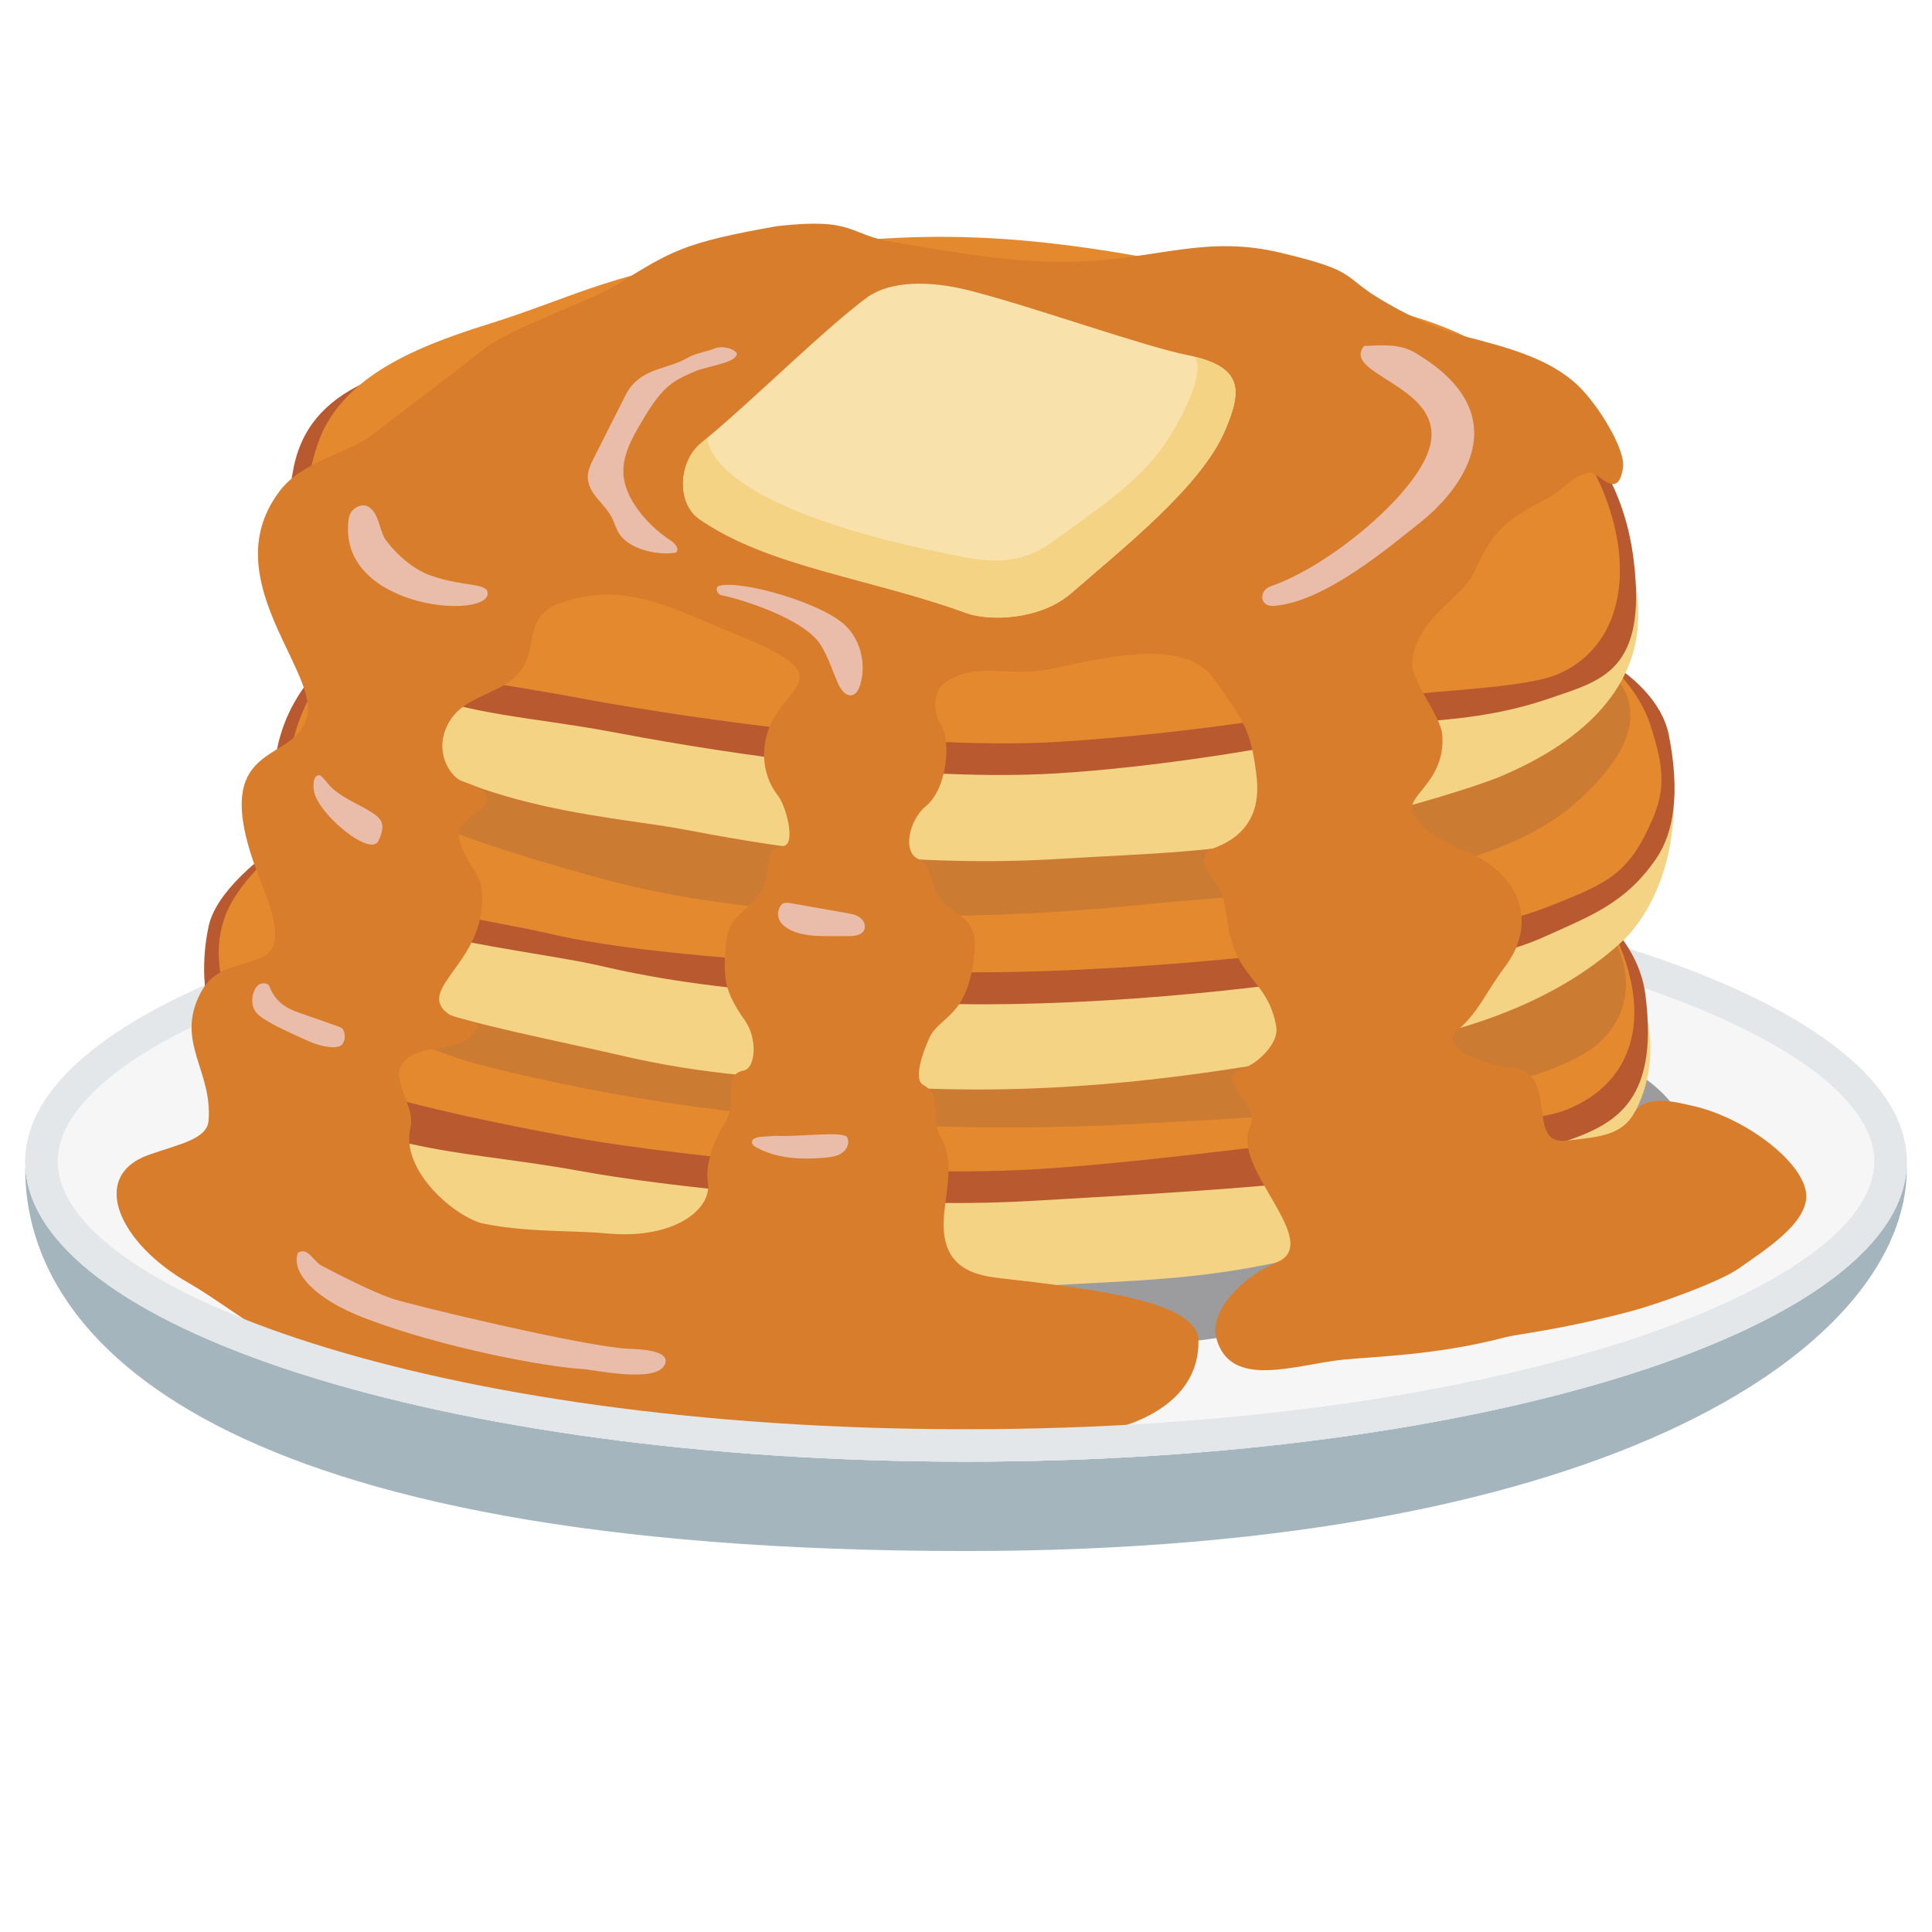
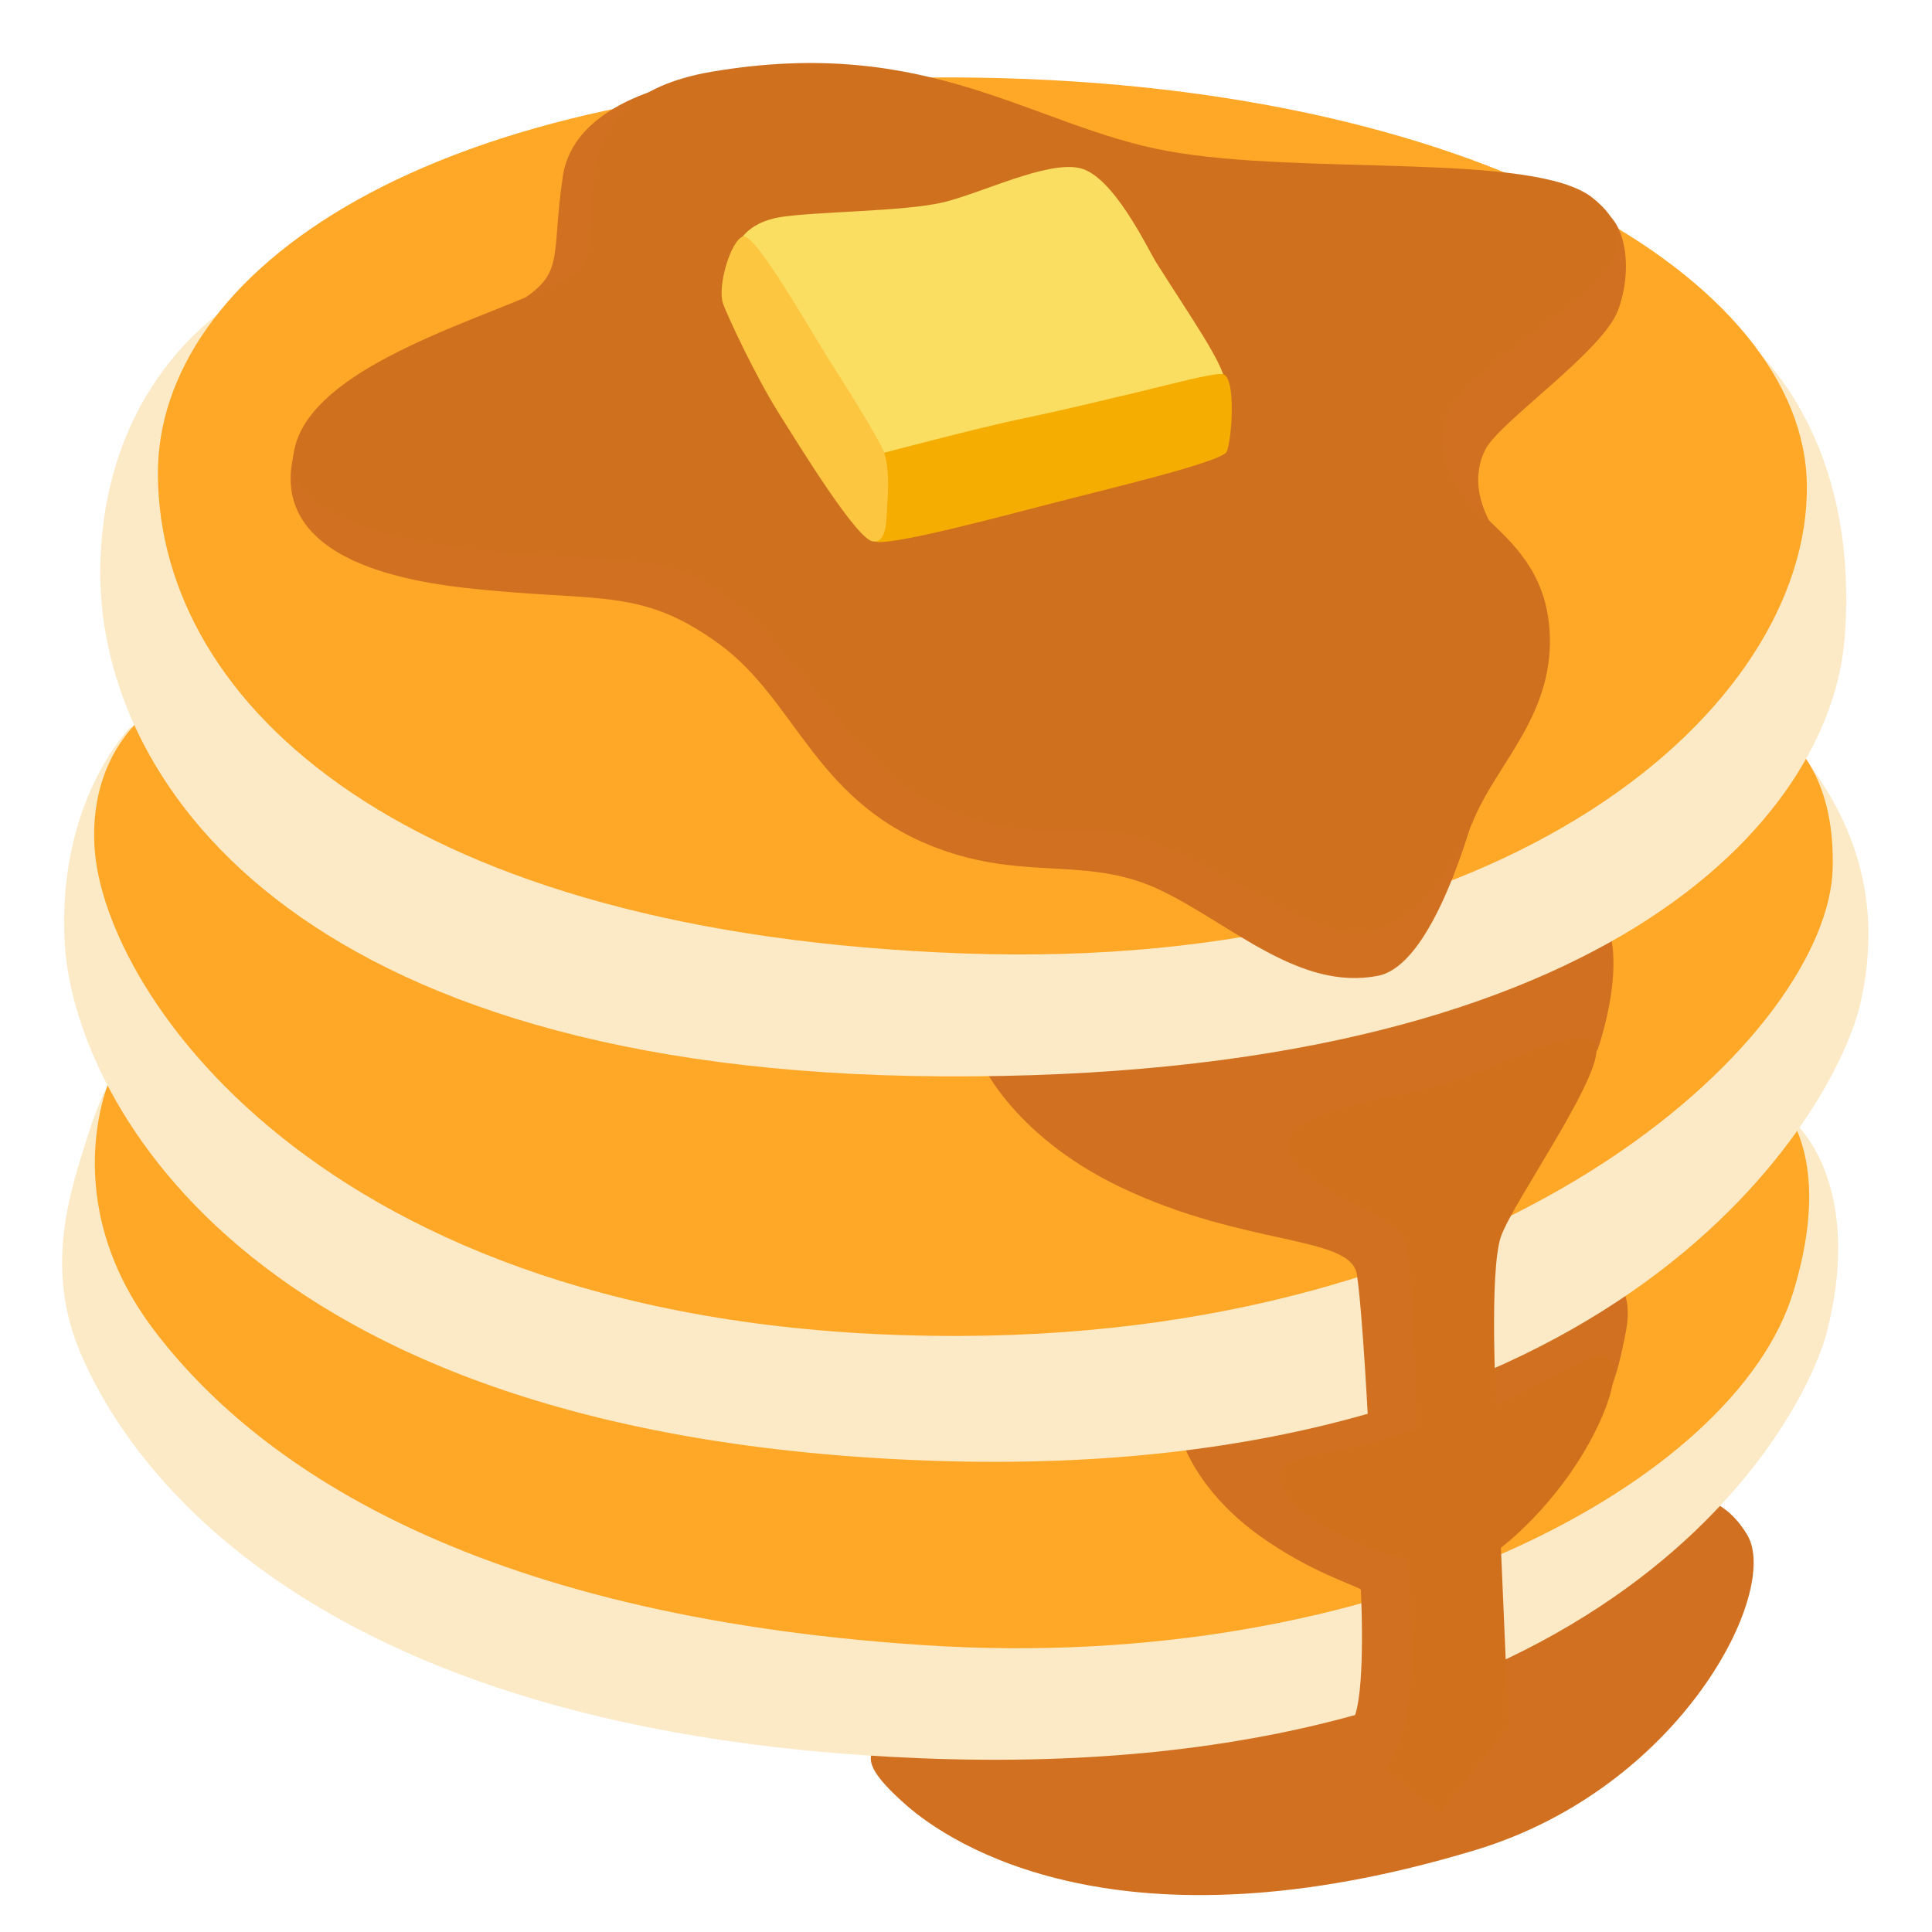
- <svg xmlns="http://www.w3.org/2000/svg" xmlns:xlink="http://www.w3.org/1999/xlink" width="128" height="128">
-   <path d="M126.33 77.43c0 11.5-19.17 25.33-62.33 25.33-49.42 0-62.33-13.83-62.33-25.33" fill="#a4b5be" />
-   <ellipse cx="64" cy="76.96" rx="62.33" ry="19.88" fill="#f6f6f6" />
-   <path d="M64 59.23c35.47 0 60.18 9.35 60.18 17.73S99.47 94.69 64 94.69 3.82 85.35 3.82 76.96 28.53 59.23 64 59.23m0-2.15c-34.43 0-62.33 8.9-62.33 19.88S29.57 96.84 64 96.84s62.33-8.9 62.33-19.88S98.43 57.08 64 57.08z" fill="#e4e7e9" />
-   <path d="M17.7 73.48c-4.01 5.68-.99 8.52 8.42 11.02 6.15 1.63 16.74 4.64 25 5.27 18.98 1.45 37.14-2.19 42.38-3.52 7.07-1.79 20.71-3.75 18.62-11-6.27-13.05-29.01-.06-39.9.62-18.57 1.16-36.5 2.05-54.52-2.39z" fill="#9c9c9f" />
-   <path d="M48.78 53.06c-10.29 1.25-12.8 3.06-18.99 4.94-5.26 1.6-15.59 3.21-15.93 7.67-.4 5.17 3.3 10.61 5.04 11.89 7.97 5.88 18.57 5.34 23.91 6.33 4.82.89 14.68 1.98 25.67 1.33 6.63-.39 10.75-.4 16.5-1.66 3.36-.73 12.67-2.31 15.22-3.4 3.42-1.45 10.24-5.02 8.98-12.36-.73-4.28-5.33-3.72-11.44-8.07-3.5-2.5-10.28-3.47-16.68-4.87-15.45-3.37-22-3.05-32.28-1.8z" fill="#f5d385" />
-   <path d="M48.78 47.4c-10.29 1.25-12.62.92-18.82 2.81-5.26 1.6-15.2 6.77-16.14 11.17-.81 3.78.16 7.43 1.55 8.96 3.3 3.63 4.96 3.5 9.55 4.86 4.39 1.3 8.37 1.44 13.62 2.4 4.82.89 18.86 2.61 29.85 1.96 6.63-.39 14.13-.77 19.96-1.48 3.85-.47 9.55-.5 14.97-2.33 3.39-1.15 6.65-2.44 5.69-9.86-.56-4.37-4.96-7.32-11.27-11.82-3.5-2.5-10.28-3.47-16.68-4.87-15.45-3.38-22-3.05-32.28-1.8z" fill="#b95930" />
-   <path d="M48.78 44.89c-10.29 1.25-12.8 3.06-18.99 4.94-5.26 1.6-13.44 6.69-14.91 10.97-.9 2.63-.09 4.93.82 6.82 1.36 2.81 4.28 3.43 8.51 4.64 4.3 1.23 8.3 2.09 13.65 3.08 4.82.89 19.68 2.78 30.67 2.13 6.63-.39 15.35-1.59 21.19-2.22 3.3-.36 11.65-.7 14.2-1.78 7.91-3.36 4.58-14.24-6.18-21.91-3.5-2.5-10.28-3.47-16.68-4.87-15.45-3.38-22-3.05-32.28-1.8z" fill="#e5892f" />
-   <path d="M21.24 59.95c-5.15 5.03 7.22 9.73 10.39 10.55 14.12 3.66 29.54 4.76 44.09 3.94 5.95-.33 26.65-1.06 30.69-5.81 3.43-4.03-.85-8.54-1.56-9.66-.88-1.41-13.37 2.57-14.97 2.78-22.82 2.95-45.86-3.3-68.64-1.8z" fill="#cc7b32" />
-   <path d="M78.45 40.28c10.43 1.47 12.94 3.32 19.2 5.34 5.31 1.71 12.95 2.27 13.2 6.73.29 5.17-1.86 8.65-3.45 10.09-7.3 6.63-18.4 7.2-23.85 8.07-4.92.78-14.65 2.29-25.8 1.4-6.73-.53-10.92-.64-16.73-2.01-3.4-.8-10.79-2.23-13.35-3.36-4.03-1.79-10.29-5.41-9.41-13.33.48-4.3 3.99-3.13 10.3-7.34 3.61-2.41 10.53-3.23 17.06-4.49 15.76-3.03 22.4-2.56 32.83-1.1z" fill="#f5d385" />
-   <path d="M78.57 34.63c10.43 1.47 12.94 3.32 19.2 5.34 5.31 1.71 11.94 4.36 12.8 8.76.74 3.78.34 6.43-.84 8.15-2.01 2.94-4.3 3.78-7.36 5.16-4.33 1.96-9.19 1.88-14.64 2.74-4.92.78-18.62 2.38-29.77 1.5-6.73-.53-12.31-.91-18.13-2.28-3.4-.8-10.39-1.48-15.86-3.43-3.42-1.22-6.86-2.92-5.73-10.3.66-4.35 3.33-7.23 9.83-11.58 3.61-2.41 11.12-1.7 17.65-2.95 15.78-3.04 22.42-2.57 32.85-1.11z" fill="#b95930" />
-   <path d="M78.62 32.13c10.43 1.47 12.08 4.39 18.33 6.41 5.31 1.71 10.97 5.16 12.38 9.46.86 2.64 1.03 4.14.23 6.09-1.56 3.76-3.01 4.38-6.4 5.75-4.37 1.78-7.25 1.76-12.71 2.62-4.92.78-21.44 2.61-32.59 1.72-6.73-.53-15.67-.96-21.49-2.33-3.4-.8-10.7-1.79-13.06-3.32-6.6-4.28-5.7-13.39 5.4-20.81 3.61-2.41 10.53-3.23 17.06-4.49 15.78-3.04 22.43-2.57 32.85-1.1z" fill="#e5892f" />
-   <path d="M23.95 46.09c-3.69 6.31 4.59 8.92 15.22 11.94 14.01 3.98 31.36 2.44 36.51 1.91 7.95-.82 22.26-1.09 28.65-6.69 11.28-9.87-6.27-13.21-12.94-12.79-21.44 1.36-46.62 1.51-67.44 5.63z" fill="#cc7b32" />
-   <path d="M50.8 24.75C40.75 26 38.29 27.81 32.24 29.69c-5.14 1.6-12.78.37-13.11 4.84-.39 5.17 1.96 10.22 3.4 11.82 6.47 7.23 17.54 7.61 22.76 8.6 4.71.89 14.03 2.61 24.77 1.96 6.48-.39 10.5-.4 16.12-1.66 3.28-.73 10.94-2.81 13.43-3.89 3.34-1.45 10.01-5.02 8.78-12.36-.72-4.28-3.77-3.22-9.74-7.58-3.42-2.5-10.05-3.47-16.3-4.87-15.1-3.38-21.5-3.05-31.55-1.8z" fill="#f5d385" />
-   <path d="M50.8 19.08c-10.05 1.25-12.54 1.86-18.59 3.75-5 1.56-11.5 2.13-12.74 8.07-.79 3.78-.05 6.22.64 8.19 1.02 2.93 2.49 4.66 6.95 6.57 4.04 1.73 8.24 1.85 13.47 2.83 4.71.89 18.7 3.4 29.44 2.75 6.48-.39 14.44-1.66 20.06-2.92 3.28-.73 7.43-.25 12.72-2.08 3.31-1.15 6.41-1.75 5.48-9.17-.55-4.37-2.58-8.71-8.75-13.21-3.42-2.5-10.88-1.58-17.13-2.98-15.1-3.37-21.5-3.05-31.55-1.8z" fill="#b95930" />
-   <path d="M50.8 16.57c-10.05 1.25-12.51 3.06-18.56 4.94-5.14 1.6-9.78 3.67-11.21 7.96-.88 2.63-.91 5.18-.01 7.08 1.33 2.81.22 4.86 4.69 6.77 4.04 1.73 7.41 1.93 12.63 2.92 4.71.89 21.02 3.56 31.76 2.91 6.48-.39 14.84-1.46 20.46-2.72 3.28-.73 10.2-.7 12.69-1.78 6.77-2.95 5.01-14.4-4.6-21.41-3.42-2.5-10.05-3.47-16.3-4.87-15.1-3.37-21.5-3.05-31.55-1.8z" fill="#e5892f" />
-   <path d="M41.15 81.83c-2.66-.39-5.71-.09-9.06-.75-1.84-.36-5.58-3.48-4.9-6.36.42-1.74-2.08-3.79.3-4.9 1.29-.6 3.38-.11 4.17-1.86.14-.32-1.44-.4-2-.82-2.24-1.71 2.93-3.56 2.22-8.47-.12-.83-1.33-1.89-1.5-3.41-.14-1.24 4.13-2.24.3-3.47-.72-.23-1.85-1.7-1.16-3.47 1.15-2.95 5.09-1.84 5.65-5.62.27-1.83.84-2.4 2.28-2.86 4.12-1.33 7.18.52 11.61 2.31 6.96 2.82 2.72 3.2 1.77 6.43-.44 1.5-.17 3.02.73 4.16.48.6 1.25 3.26.29 3.32-1.23.08-.88 1.78-1.23 2.61-.69 1.63-2.33 1.79-2.51 3.7-.23 2.45-.12 3.31 1.25 5.25.83 1.18.72 3.15-.1 3.31-1.46.28-.35 2.08-1.24 3.48-.83 1.31-1.29 2.83-1.12 3.92.28 1.8-2.24 3.76-6.53 3.4-7.56-.63-9.38 10.04-2.94 11.86 7.33 2.07 13.6 1.78 21.18 1.6 6.1-.14 6.56.62 13.31-.17 3.01-.35 7.56-1.97 7.48-6.22-.05-2.56-6.75-3.39-13.33-4.14-2.46-.28-3.85-1.37-3.5-4.42.25-2.19.58-3.42-.29-5.01-.71-1.31.26-2.59-1.14-3.37-.55-.31-.16-1.79.42-3.07.72-1.56 2.58-1.31 3.01-5.69.21-2.18-1.01-2.33-1.95-3.17-1.06-.94-.77-2.62-1.74-3-1.13-.44-.65-2.61.46-3.52 1.38-1.12 1.71-4.23.99-5.42-.55-.91-.53-2.2.31-2.78 2.1-1.44 4.19-.31 6.94-.88 3.06-.63 8.82-2.2 10.82.61 1.86 2.62 2.47 3.29 2.84 6.41.13 1.1.32 3.72-2.87 4.86-1.49.53.29 2.3.52 2.89.52 1.34.31 2.74 1.16 4.39.8 1.56 2.1 2.21 2.5 4.5.22 1.26-1.44 2.5-1.9 2.66-2.7.92 1 2.29.16 4.04-1.28 2.65 4.93 7.63 1.78 8.94-2.26.94-4.48 3.23-4.01 5.01.91 3.46 5.26 1.76 8.41 1.44 1.97-.2 6.21-.29 10.69-1.47.94-.25 3.58-.47 8.31-1.72 1.87-.49 5.96-1.97 7.19-2.84 1.74-1.23 4.67-3.05 4.48-4.98-.21-2.12-4.1-5.08-7.63-5.83-.79-.17-3.03-.82-3.76.5-.86 1.54-2.47 1.59-4.47 1.83-2.75.33-.5-4.21-3.44-4.84-1.5.05-5.18-1.28-3.82-2.45 1.46-1.26 1.8-2.4 3.21-4.29 1.67-2.24 1.5-5.06-1.38-6.95-1.32-.87-3.58-1.25-4.69-3.02-.81-1.28 2.07-2.03 1.88-5.28-.08-1.38-2.19-3.69-2-5 .43-2.9 3.31-4.13 4.06-5.75 1.18-2.53 1.82-3.4 4.68-4.86 1.55-.79 1.71-1.56 3-1.82.57-.12 1.89 1.99 2.23-.34.17-1.18-1.64-4.17-3.04-5.48-1.86-1.74-4.65-2.49-7.44-3.2-1.28-.33-3.21-1.03-5.62-2.48-2.59-1.57-1.46-1.84-6.56-3.06-4.94-1.19-8.12.39-13.37.58-4.17.16-8.2-.61-12.24-1.27-3.16-.52-2.54-1.66-7.76-1.08-6.25 1.1-7 1.65-10.58 3.85-2 1.23-7.07 2.86-8.97 4.38-2.28 1.82-4.74 3.61-7.32 5.62-1.54 1.2-4.5 1.66-6.05 3.64-4.37 5.63 2.32 11.76 1.79 14.84-.6 3.52-6.84 1.35-3.25 10.69.59 1.53 2 4.58.3 5.39-1.54.73-3.18.56-4.14 2.41-1.68 3.23.8 5.1.54 8.44-.1 1.24-1.95 1.56-3.96 2.27-4.01 1.43-1.94 5.88 2.64 8.49 3.28 1.87 8.03 6.2 13.5 6.25 2.66.02 5.74 1.37 12.5 2.63" fill="#d87d2b" />
-   <defs>
-     <path id="a" d="M57.55 19.63c-2.9 2.11-7.55 6.8-11.11 9.73-1.5 1.24-1.62 3.98-.11 5.03 4.59 3.18 11.3 3.9 17.7 6.23 1.49.54 4.88.49 6.98-1.35 3.46-3.02 8.59-7.06 10.16-10.77 1.15-2.71 1.18-4.22-2.52-4.98-3.11-.64-10.19-3.2-14.45-4.28-2.71-.69-5.19-.59-6.65.39z" />
-   </defs>
-   <use xlink:href="#a" overflow="visible" fill="#f8e1aa" />
-   <clipPath id="b">
-     <use xlink:href="#a" overflow="visible" />
-   </clipPath>
-   <path d="M46.83 28.2c-.52 2.98 4.65 6.35 16.98 8.7 2.29.44 4.06.35 5.93-1.01 2.62-1.91 5.65-3.86 7.4-6.43 1.04-1.53 2.74-4.61 2.03-5.83-1.42-2.44 5.42.45 4.06 4.83-1.44 4.62-3.17 9.55-7.55 12.28-4.64 2.89-10.41 3.08-15.75 1.95-5.03-1.07-21.09-5.79-15.49-12.74.4-.5 1.93-1.29 2.39-1.75" clip-path="url(#b)" fill="#f5d385" />
-   <path d="M23.1 34.38c-.8 5.85 8.92 6.68 9.2 5.01.13-.82-1.47-.46-3.74-1.25-1.13-.39-2.21-1.33-2.94-2.28-.54-.7-.46-1.88-1.25-2.31-.43-.22-1.17.11-1.27.83zM93.77 23.38c7.06 4.19 2.87 9.22.33 11.23-2.04 1.62-6.39 5.31-9.71 5.53-.97.07-.99-1.03-.2-1.3 3.46-1.18 8.48-5.14 10.12-8.21 2.66-4.97-5.61-5.62-3.94-7.71 1.2-.05 2.37-.16 3.4.46zM20.81 52.45c.28 1.47 3.66 4.31 4.25 3.29.59-1.27.21-1.57-.96-2.23-.35-.2-1.18-.58-1.83-1.07-.72-.54-.95-1.29-1.29-1.03-.27.18-.22.78-.17 1.04z" fill="#e9bdaa" />
-   <path d="M7.38 39.5h.12" fill="none" />
-   <path d="M19.74 82.99c-.5 1.33 1.18 3.08 4.3 4.29 5.2 2.02 12.26 3.3 14.54 3.42.72.04 4.77.94 5.43-.23.61-1.09-1.99-1.09-2.36-1.11-2.85-.12-14.56-2.93-15.72-3.34-1.33-.47-3.36-1.5-4.61-2.16-.6-.32-.88-1.24-1.58-.87z" fill="#e9bdaa" />
-   <path d="M124.18 76.96c0 8.39-24.72 17.73-60.18 17.73S3.82 85.35 3.82 76.96H1.67c0 10.98 27.91 19.88 62.33 19.88 34.43 0 62.33-8.9 62.33-19.88h-2.15z" fill="#e4e7e9" />
-   <path d="M17.15 65.23c-.47.37-.58 1.27-.24 1.76.16.23.39.4.63.55.64.41 1.33.72 2.02 1.04l.93.42c.52.24 1.68.56 2.11.26.34-.24.32-1.09-.07-1.21-.87-.31-1.74-.62-2.62-.92-.21-.07-.41-.15-.61-.24-1.15-.53-1.37-1.39-1.46-1.56-.1-.23-.47-.22-.69-.1zM47.81 39.44c.92.16 5.44 1.47 6.57 3.3.49.79.77 1.69 1.14 2.54.18.42.55.91.98.76.25-.08.39-.36.47-.61.44-1.36.08-2.98-.95-3.98-1.59-1.54-7.03-3.06-8.39-2.63-.26.1-.15.54.18.62zM52.42 61.64c.73.34 1.56.38 2.37.38h1.43c.39 0 .86-.05 1.03-.4.14-.29-.02-.65-.28-.83-.26-.19-.58-.25-.89-.3-1.21-.21-2.42-.43-3.63-.64-.2-.04-.42-.07-.6.02-.19.09-.81 1.12.57 1.77zM51.44 75.25c-.35.02-.71.05-1.06.07-.25.02-.58.12-.56.37.01.15.15.25.28.32 1.36.76 3.01.83 4.56.69.4-.04.82-.09 1.15-.33.33-.24.51-.72.29-1.06-.43-.37-3.1.02-4.66-.06zM48.82 23.41c0 .65-1.89.81-2.84 1.22-.46.2-.93.4-1.35.69-.9.62-1.5 1.59-2.06 2.53-.72 1.19-1.46 2.51-1.23 3.88.26 1.6 1.74 3.21 3.11 4.09.28.18.58.56.34.79-1.18.21-3.02-.2-3.72-1.18-.28-.39-.37-.9-.63-1.31-.53-.87-1.36-1.35-1.49-2.36-.06-.49.17-.97.39-1.41.47-.94.95-1.87 1.42-2.81.18-.36.36-.71.54-1.07.17-.34.34-.68.59-.96 1.04-1.16 2.39-1.06 3.73-1.84.41-.24 1.32-.41 1.75-.59.44-.17 1.17-.05 1.45.33z" fill="#e9bdaa" />
+ <svg xmlns="http://www.w3.org/2000/svg" version="1.1" id="Layer_3" x="0px" y="0px" viewBox="0 0 128 128" style="enable-background:new 0 0 128 128;" xml:space="preserve">
+   <defs id="defs14877" />
+   <path style="fill:#D17020;" d="M87.7,110.45c0,0-28.85,4.11-29.55,5.05c-0.6,0.79-1.12,1.46,1.92,4.12  c2.84,2.48,14.05,10.1,37.68,2.95c13.66-4.13,20.21-17.15,18.02-20.86s-5.68-2.4-5.68-2.4L87.7,110.45z" id="path14828" />
+   <path style="fill:#d17020;fill-opacity:1" d="M64.54,112.52c0,0-7.28-0.02-6.51,3.14c0.28,1.17,7.92,3.32,13.05,3.64  c5.24,0.33,14.01,0.39,25.59-4.2c9.74-3.86,13.83-7.17,16.69-11.7c1.38-2.19,0.11-4.93,0.11-4.93L64.54,112.52z" id="path14830" />
+   <path style="fill:#FCE9C5;" d="M8.75,69.52c0,0-1.54,1.21-2.97,5.84c-1.07,3.45-2.97,8.7-0.31,14.6  c1.89,4.19,11.79,24.78,55.55,26.53c46.09,1.84,58.52-22.47,60.01-28.23c2.23-8.67-1.05-13.13-2.49-14.18  C117.08,73.02,8.75,69.52,8.75,69.52z" id="path14832" />
+   <path style="fill:#FFA828;" d="M14.66,66.58c-0.26,0.39-7.35,4.86-7.35,4.86s-3.68,8.01,2.89,16.68S30.94,107.03,61.28,109  c30.33,1.97,53.71-10.9,57.52-23.37c3.81-12.47-3.84-14.94-3.84-14.94L14.66,66.58z" id="path14834" />
+   <path style="fill:#d17020;fill-opacity:1" d="M77.95,93.5c-0.13,1.44,1.21,5.21,5.6,8.32c3.31,2.35,6.23,3.2,6.61,3.49  c0.05,1.08,0.29,6.9-0.49,8.61c-0.79,1.71-6.07,2.42-6.07,2.42h8.14c0,0,5.12,1.84,5.12-3.15s1.07-10.31,1.86-11.88  c0.43-0.85,3.79-2.68,6.03-5.66c1.9-2.54,2.52-5.23,2.75-6.36s0.95-3.59-0.79-4.73C104.76,83.3,77.95,93.5,77.95,93.5z" id="path14836" />
+   <path style="fill:#FCE9C5;" d="M8.62,48.2c0,0-4.86,4.86-4.33,14.31s11.16,32.7,57.52,34.27c45.69,1.55,59.81-23.1,61.45-30.33  c1.5-6.61-0.38-11.75-3.4-15.82s-71.58-7.29-71.58-7.29L8.62,48.2z" id="path14838" />
+   <path style="fill:#FFA828;" d="M12.3,45.57c0,0-6.48,2.45-6.04,10.51c0.53,9.72,15.63,32.57,57.38,32.43  c37.16-0.12,57.52-20.35,57.78-30.99c0.26-10.51-8.01-11.03-8.01-11.03L12.3,45.57z" id="path14840" />
+   <path style="fill:#d17020;fill-opacity:1" d="M92.4,66.06L64.82,70c0,0,2.01,5.12,9.45,8.67c8.27,3.94,15.23,3.15,15.63,5.78  c0.39,2.63,0.78,10.45,0.78,10.45l3.16-0.6l7.98-19.73l4.03-5.04c0,0,2.56-7.14-0.33-9.76C102.64,57.13,92.4,66.06,92.4,66.06z" id="path14842" />
+   <path style="fill:#FCE9C5;" d="M26.35,18.52c-0.39,0-10.64,1.44-10.64,1.44S7,24.66,6.65,37.3C6.25,51.48,19.39,71.05,62.33,71.31  c43.99,0.27,58.94-17.04,59.88-29.02c1.12-14.27-6.96-20.1-6.96-20.1L26.35,18.52z" id="path14844" />
+   <path style="fill:#FFA828;" d="M10.46,31.52c0.15,15.23,16.41,30.33,53.44,31.65c36.14,1.28,55.94-16.28,55.81-30.99  C119.59,18.52,97.79,5.26,63.25,5.13C28.18,5,10.33,18.13,10.46,31.52z" id="path14846" />
+   <path style="fill:#D0701C;" d="M85.37,75.82c0.1,3.05,7.4,4.36,7.84,6.75c0.44,2.4,0.66,12.04,0.66,12.04s-1.99,0.83-4.2,1.29  c-2.5,0.52-5.23,0.75-4.82,2.18c1.01,3.47,8.42,5.25,8.42,5.25s0.35,5.37,0.22,7.62c-0.3,5.27-1.75,6.17-1.75,6.17l3.64,2.97  l4.57-5.65c0,0-0.22-5.08-0.29-6.75c-0.07-1.67-0.22-5.15-0.22-5.15s3.66-2.71,6.13-7.47c1.84-3.55,1.86-6.1-0.46-5.01  c-2.32,1.09-5.98,3.11-5.98,3.11s-0.48-8.92,0.31-11.24c0.8-2.32,7.19-11.25,6.24-12.78s-6.75,1.81-10.24,2.76  C91.97,72.84,85.29,73.64,85.37,75.82z" id="path14848" />
+   <path style="fill:#d17020;fill-opacity:1" d="M46.8,5.2c0,0-8.71,0.91-9.52,6.53c-0.82,5.62,0.27,6.44-3.36,8.53s-13.82,7.51-14.37,9.5  s-1.69,7.72,11.19,9.18c8.91,1.01,11.6-0.11,16.87,3.7s6.41,10.76,14.95,13.72c5.66,1.96,9.63,0.36,14.35,2.63  c4.72,2.27,9.17,6.67,14.38,5.66c4.4-0.85,7.28-14.06,7.28-14.34s0.45-15.23,0.45-15.23s-1.96-2.63-0.61-5.3  c0.92-1.83,7.8-6.5,8.8-9.25c0.94-2.58,0.53-5.39-0.74-6.39s-14.95,1.59-15.22,1.22s-16.51-3.81-18.87-4.54  C70.02,10.1,46.8,5.2,46.8,5.2z" id="path14850" />
+   <path style="fill:#CF701E;" d="M95.6,28.51c-0.65,5.77,6.81,5.99,7.08,13.61c0.18,5.26-3.45,8.44-4.99,12.06  c-1.54,3.63-3.63,6.8-6.98,7.53c-3.36,0.73-9.36-4.11-14.53-6.02c-5.17-1.9-8.01,1.12-15.74-3.25c-4.56-2.57-9.55-12.96-15.72-14.77  c-2.81-0.83-8.94-0.67-14.07-1.36c-6.13-0.83-11.13-2.62-11.24-5.44c-0.27-7.44,17.51-10.7,19.23-13.33  c1.72-2.63-2.29-10.95,8.53-12.79c14.42-2.45,21.23,3.63,30.2,5.26s24.27,0.05,28.12,3.08C112.38,18.53,96.24,22.89,95.6,28.51z" id="path14852" />
+   <path style="fill:#fade62" d="m 48.894,16.193 c 0,0 0.48,-1.44 2.82,-1.81 2.34,-0.37 8.15,-0.37 10.7,-0.96 2.56,-0.59 6.87,-2.77 9.1,-2.29 2.24,0.48 4.52,5.35 5.09,6.26 2.41,3.81 4.33,6.51 4.59,7.95 0.27,1.44 -11.87,6.5 -12.45,6.5 -0.58,0 -9,5.8 -11.29,1.12 -2.29,-4.68 -8.46,-16.93 -8.56,-16.77 z" id="path16550" />
+   <path style="fill:#f5ad02" d="m 67.684,27.743 c -2.82,0.59 -9.05,2.237 -9.05,2.237 -2.455,0.457 -3.004,2.159 -2.904,3.474 0,0 1.459,2.462 2.484,2.462 1.72,0 7.37,-1.503 11.46,-2.563 3.73,-0.97 11.28,-2.74 11.6,-3.43 0.32,-0.69 0.67,-4.97 -0.28,-5.14 -0.58,-0.1 -3.82,0.77 -5.63,1.2 -2.55,0.6 -4.86,1.18 -7.68,1.76 z" id="path16552" />
+   <path style="fill:#fdc641;fill-opacity:1" d="m 47.894,20.083 c 0.22,0.68 2.13,4.79 3.67,7.24 1.54,2.45 5.22,8.44 6.28,8.55 0.97,0.1 0.87,-1.56 0.95,-2.63 0.09,-1.23 0.06,-2.35 -0.2,-3.2 -0.27,-0.85 -2.56,-4.47 -3.78,-6.39 -1.22,-1.92 -4.79,-8.25 -5.59,-7.99 -0.8,0.27 -1.7,3.25 -1.33,4.42 z" id="path16554" />
</svg>
